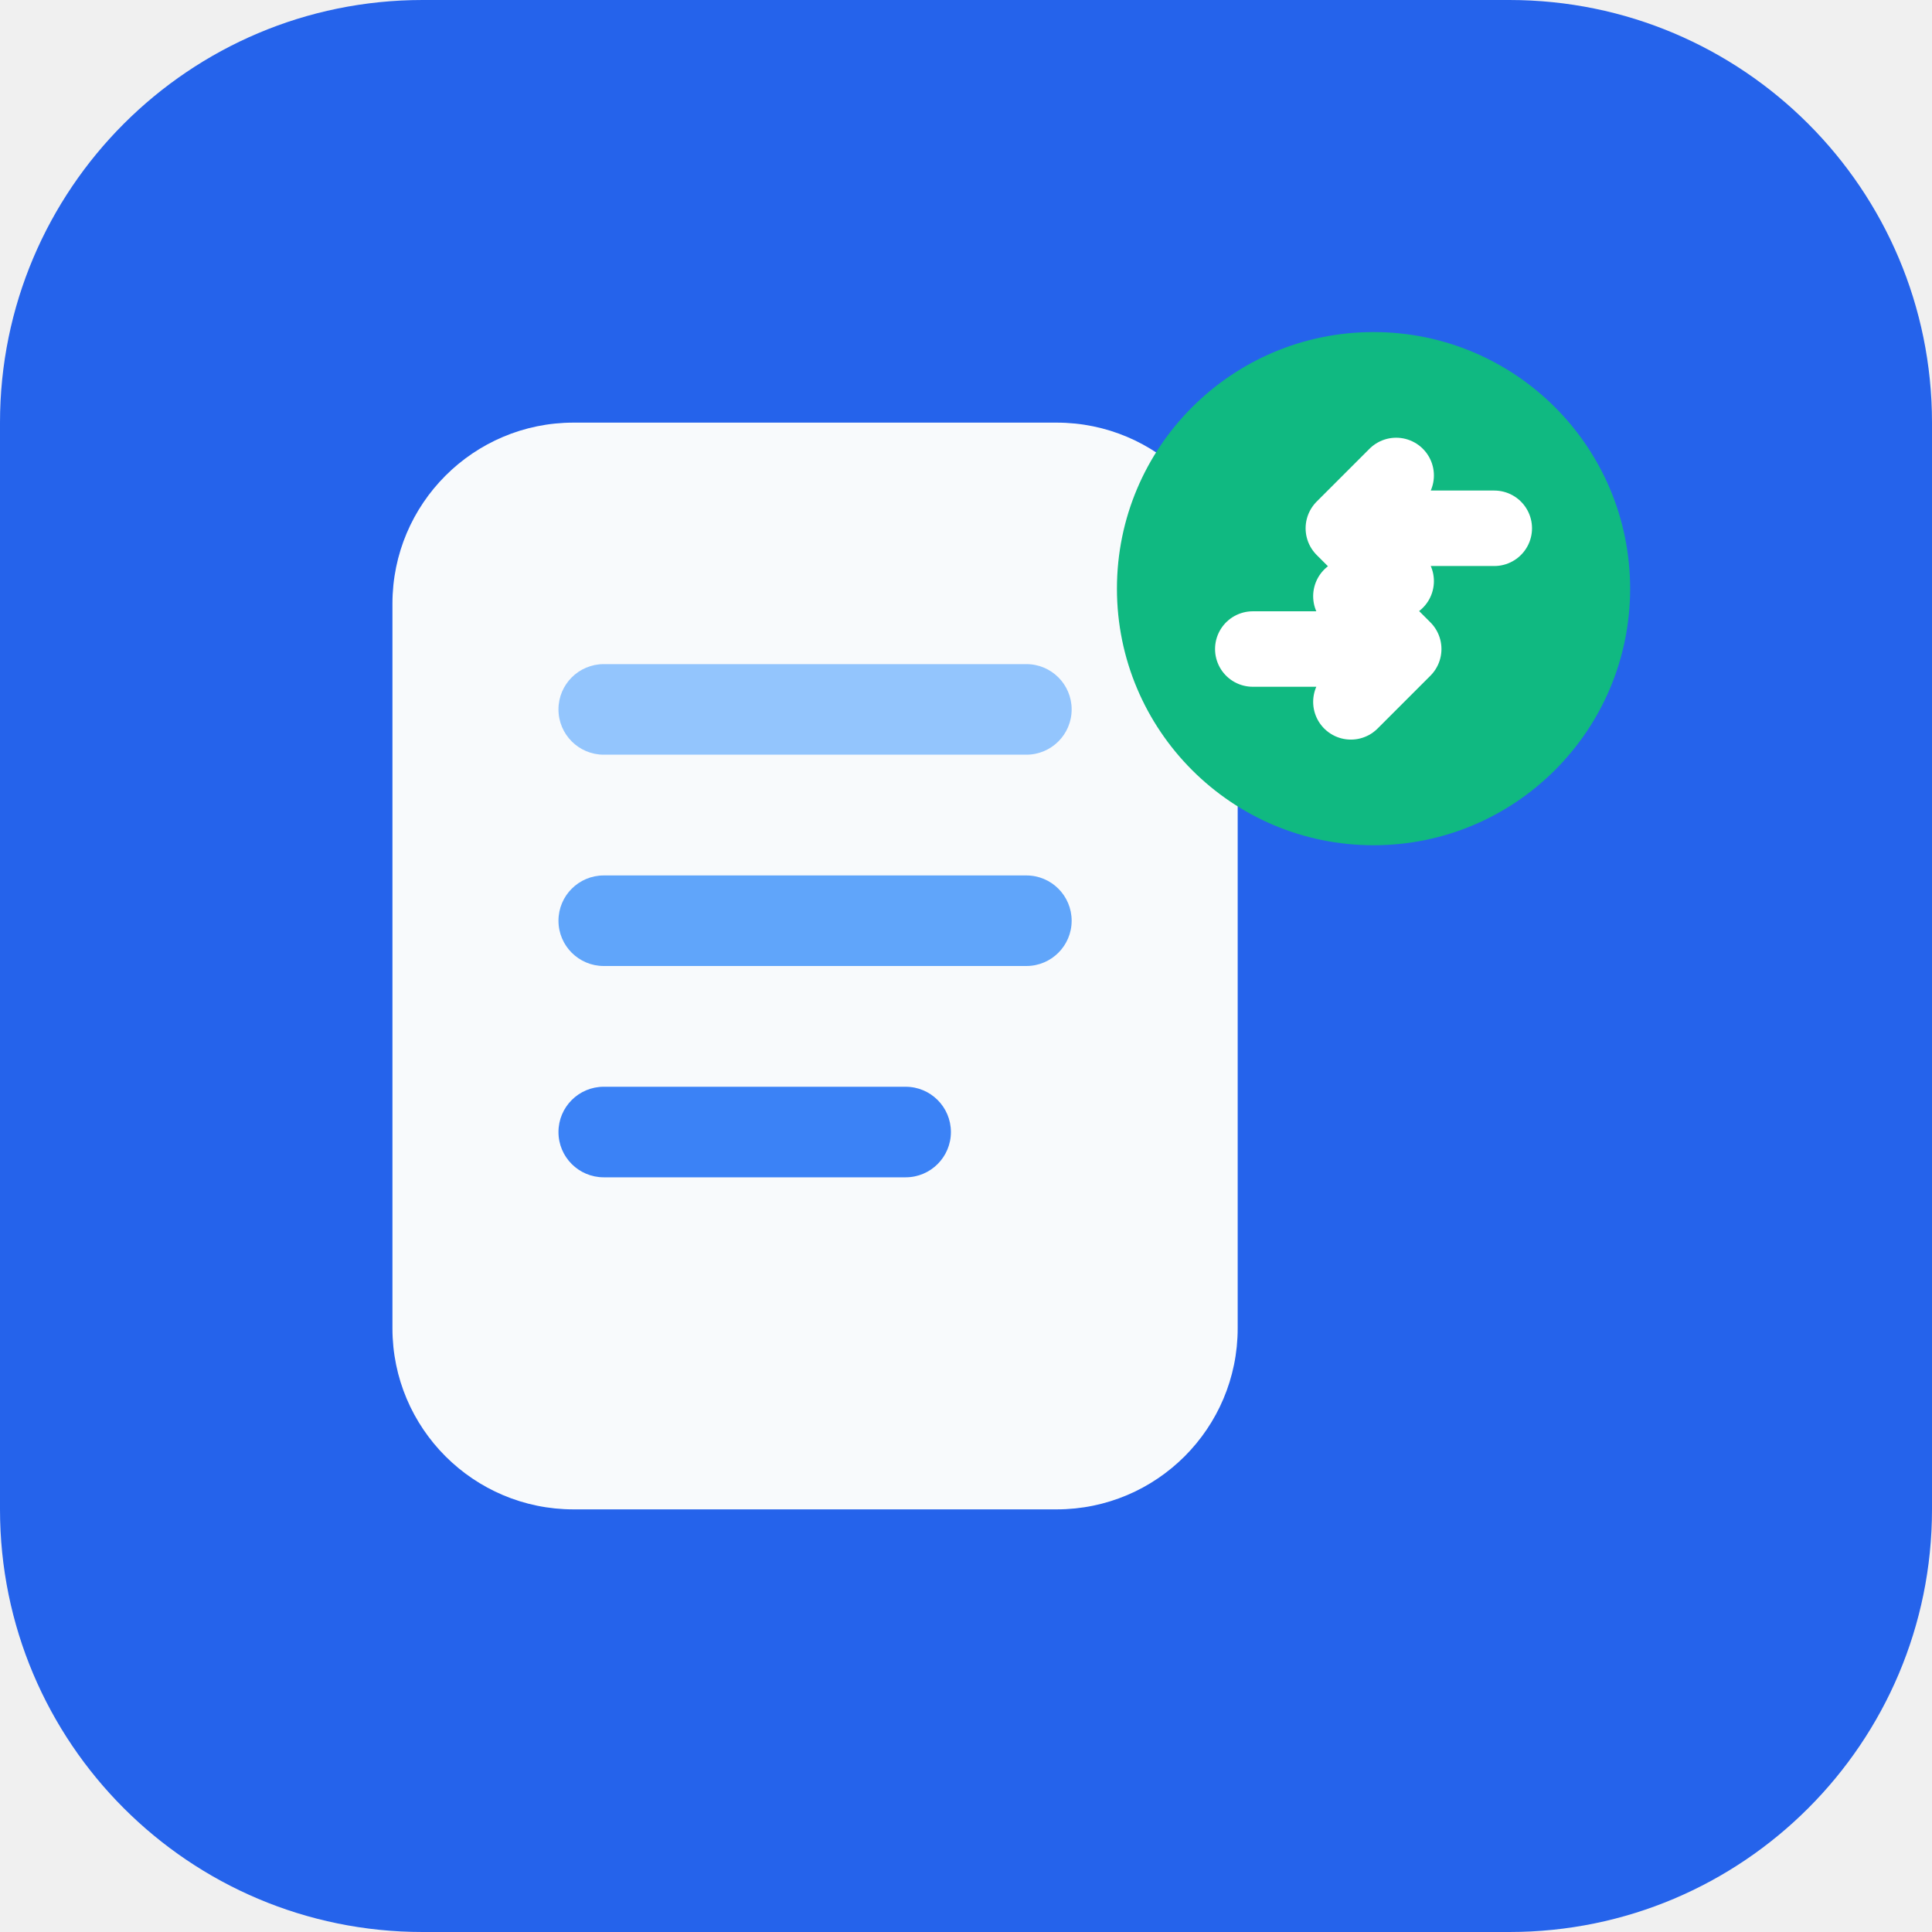
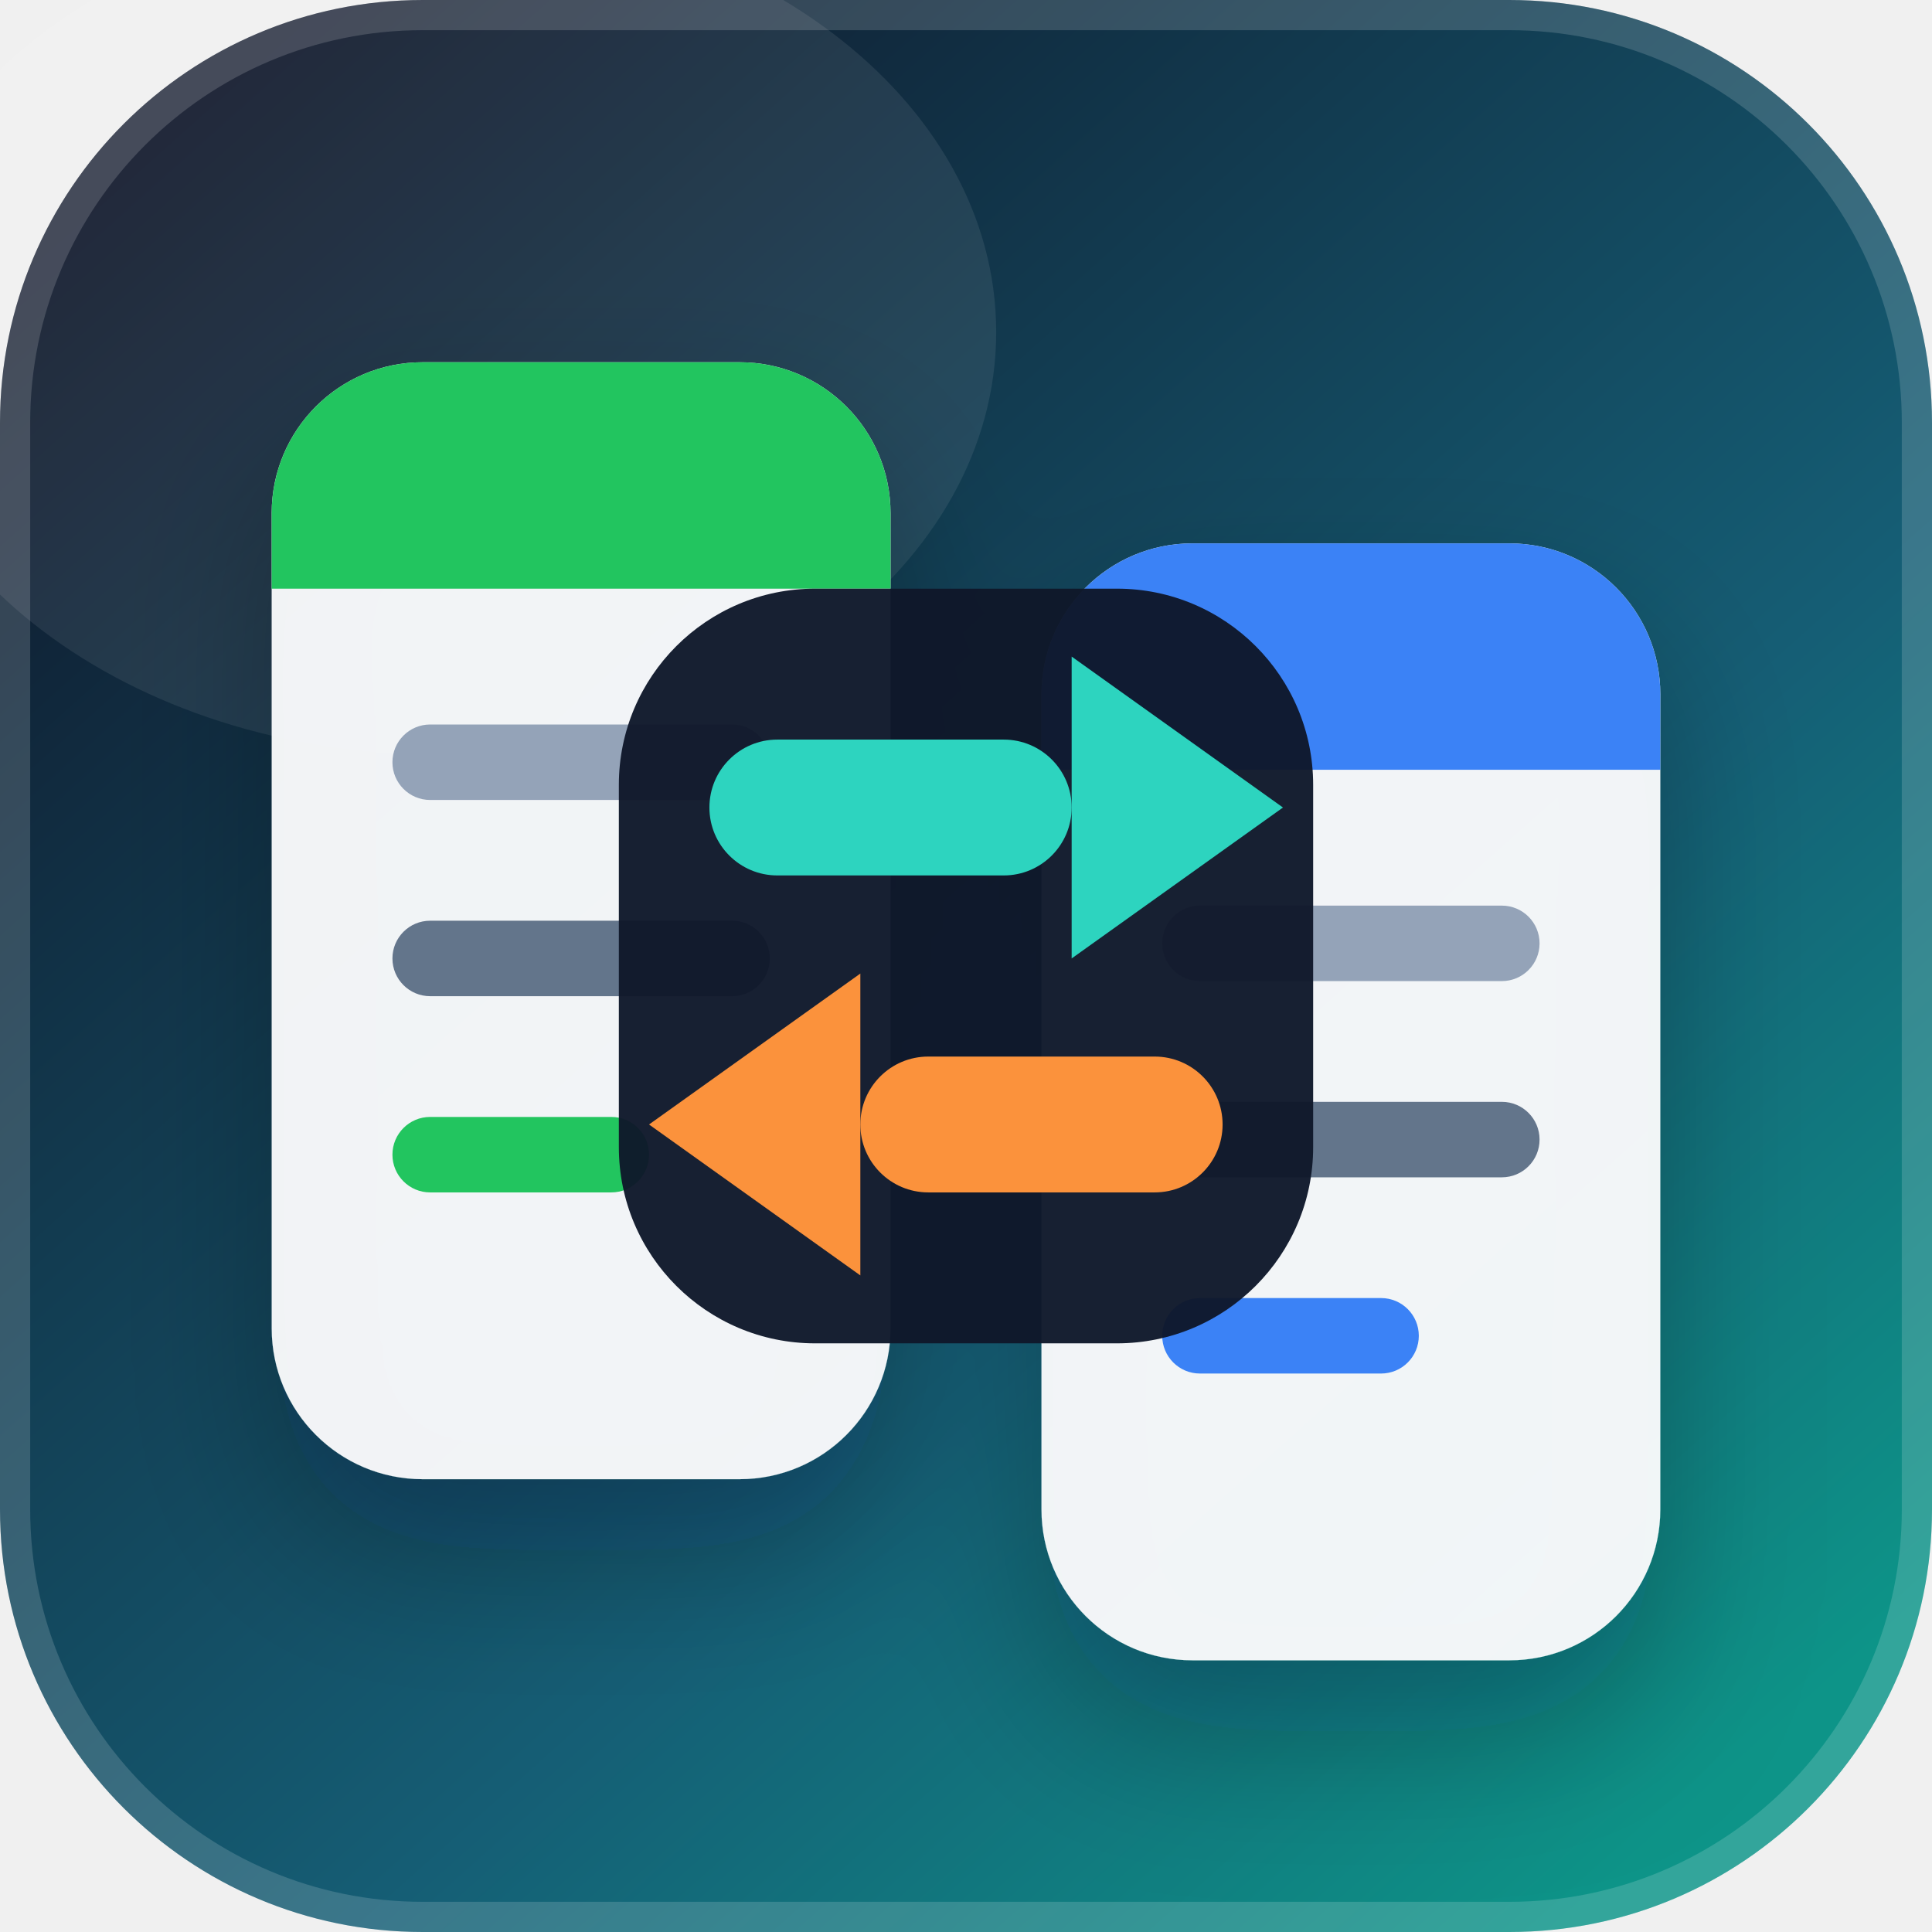
<svg xmlns="http://www.w3.org/2000/svg" width="256" height="256" viewBox="0 0 256 256">
-   <rect width="256" height="256" rx="56" fill="#2563EB" />
-   <rect x="52" y="56" width="112" height="144" rx="24" fill="#F8FAFC" />
-   <rect x="74" y="88" width="68" height="12" rx="6" fill="#93C5FD" />
-   <rect x="74" y="116" width="68" height="12" rx="6" fill="#60A5FA" />
-   <rect x="74" y="144" width="52" height="12" rx="6" fill="#3B82F6" />
-   <circle cx="182" cy="78" r="34" fill="#10B981" />
-   <path d="M166 86h20l-7 7m7-7-7-7" fill="none" stroke="#fff" stroke-linecap="round" stroke-linejoin="round" stroke-width="10" />
-   <path d="M198 70h-20l7-7m-7 7 7 7" fill="none" stroke="#fff" stroke-linecap="round" stroke-linejoin="round" stroke-width="10" />
+   <defs>
+     <linearGradient id="bg" x1="24" y1="16" x2="224" y2="240" gradientUnits="userSpaceOnUse">
+       <stop offset="0" stop-color="#0f172a" />
+       <stop offset="0.65" stop-color="#155e75" />
+       <stop offset="1" stop-color="#0d9488" />
+     </linearGradient>
+     <filter id="shadow" x="-20%" y="-20%" width="140%" height="140%">
+       <feDropShadow dx="0" dy="10" stdDeviation="10" flood-color="#020617" flood-opacity="0.28" />
+     </filter>
+   </defs>
+   <rect width="256" height="256" rx="56" fill="url(#bg)" />
+   <ellipse cx="58" cy="44" rx="74" ry="56" fill="#ffffff" opacity="0.08" />
+   <g filter="url(#shadow)">
+     <g>
+       <rect x="36" y="48" width="82" height="148" rx="20" fill="#f8fafc" fill-opacity="0.96" />
+       <path d="M36 68c0-11.046 8.954-20 20-20h42c11.046 0 20 8.954 20 20v10H36V68z" fill="#22c55e" />
+       <rect x="52" y="96" width="50" height="10" rx="5" fill="#94a3b8" />
+       <rect x="52" y="122" width="50" height="10" rx="5" fill="#64748b" />
+       <rect x="52" y="148" width="34" height="10" rx="5" fill="#22c55e" />
+     </g>
+     <g>
+       <rect x="138" y="72" width="82" height="148" rx="20" fill="#f8fafc" fill-opacity="0.96" />
+       <path d="M138 92c0-11.046 8.954-20 20-20h42c11.046 0 20 8.954 20 20v10h-82V92z" fill="#3b82f6" />
+       <rect x="154" y="120" width="50" height="10" rx="5" fill="#94a3b8" />
+       <rect x="154" y="146" width="50" height="10" rx="5" fill="#64748b" />
+       <rect x="154" y="172" width="34" height="10" rx="5" fill="#3b82f6" />
+     </g>
+   </g>
+   <rect x="82" y="78" width="92" height="100" rx="26" fill="#0f172a" fill-opacity="0.96" />
+   <rect x="94" y="98" width="48" height="18" rx="9" fill="#2dd4bf" />
+   <path d="M142 87l28 20-28 20z" fill="#2dd4bf" />
+   <rect x="114" y="140" width="48" height="18" rx="9" fill="#fb923c" />
+   <path d="M114 129l-28 20 28 20z" fill="#fb923c" />
+   <rect x="2" y="2" width="252" height="252" rx="54" fill="none" stroke="#ffffff" stroke-opacity="0.16" stroke-width="4" />
</svg>
